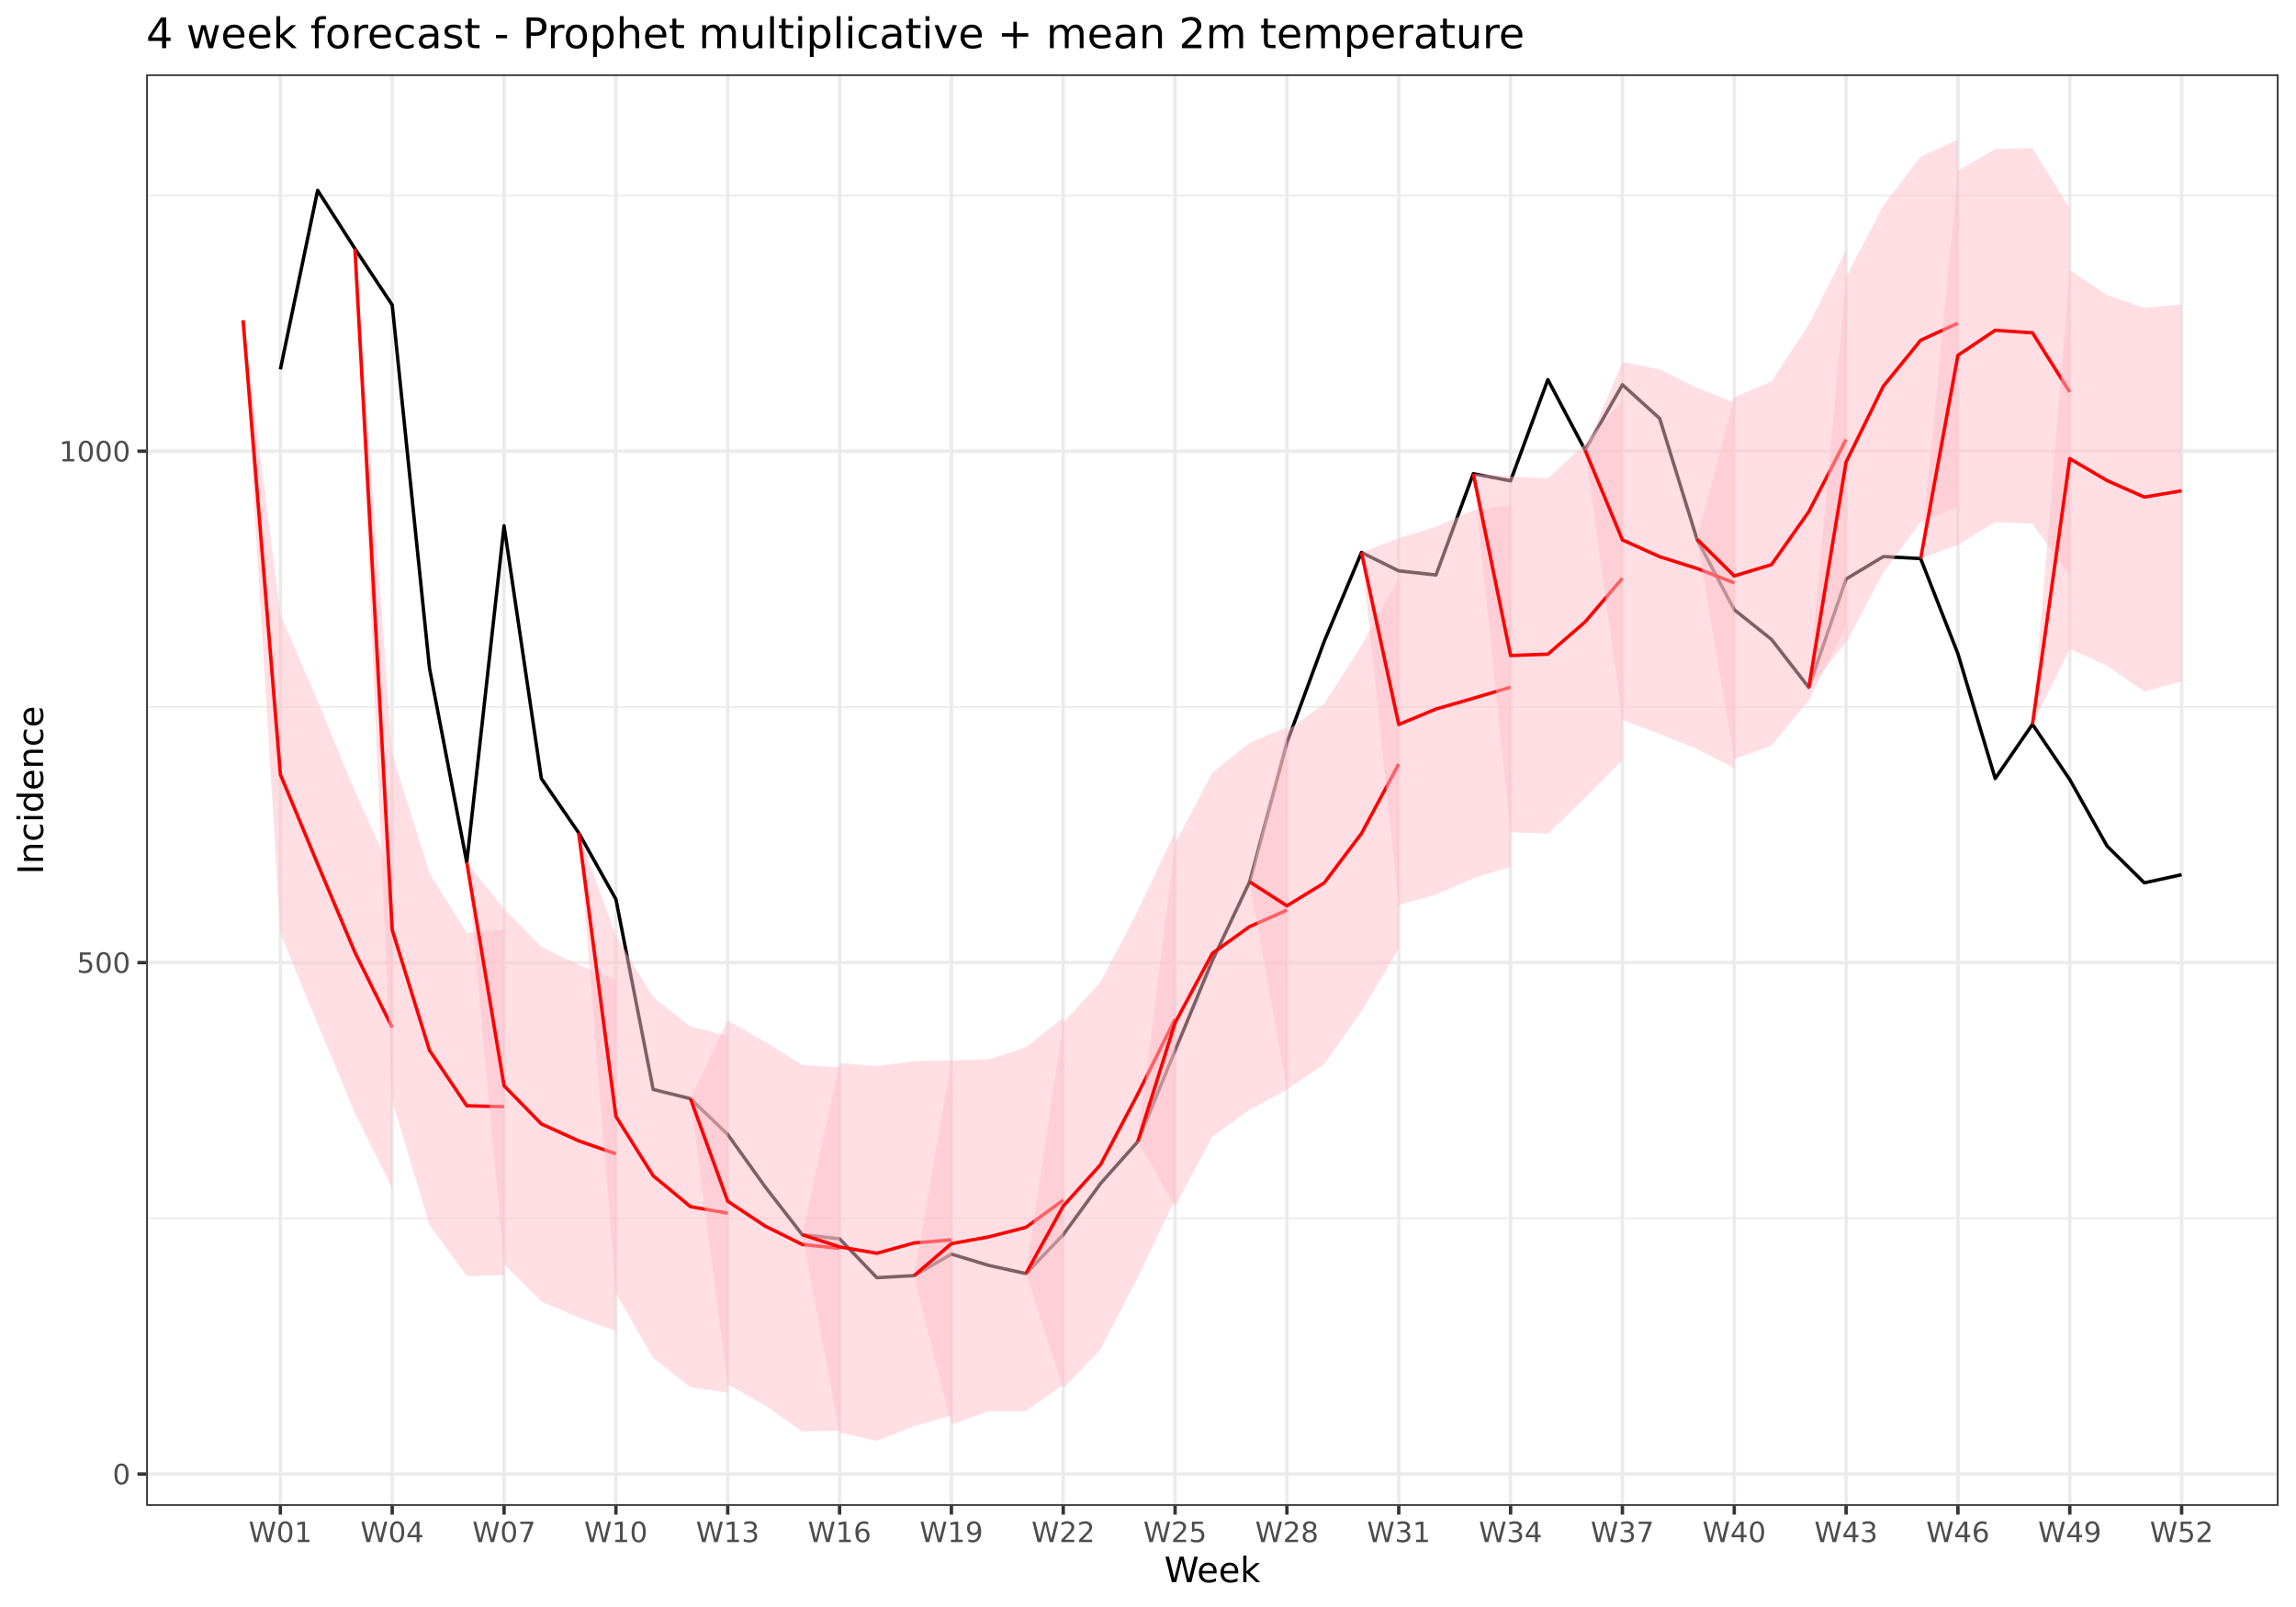
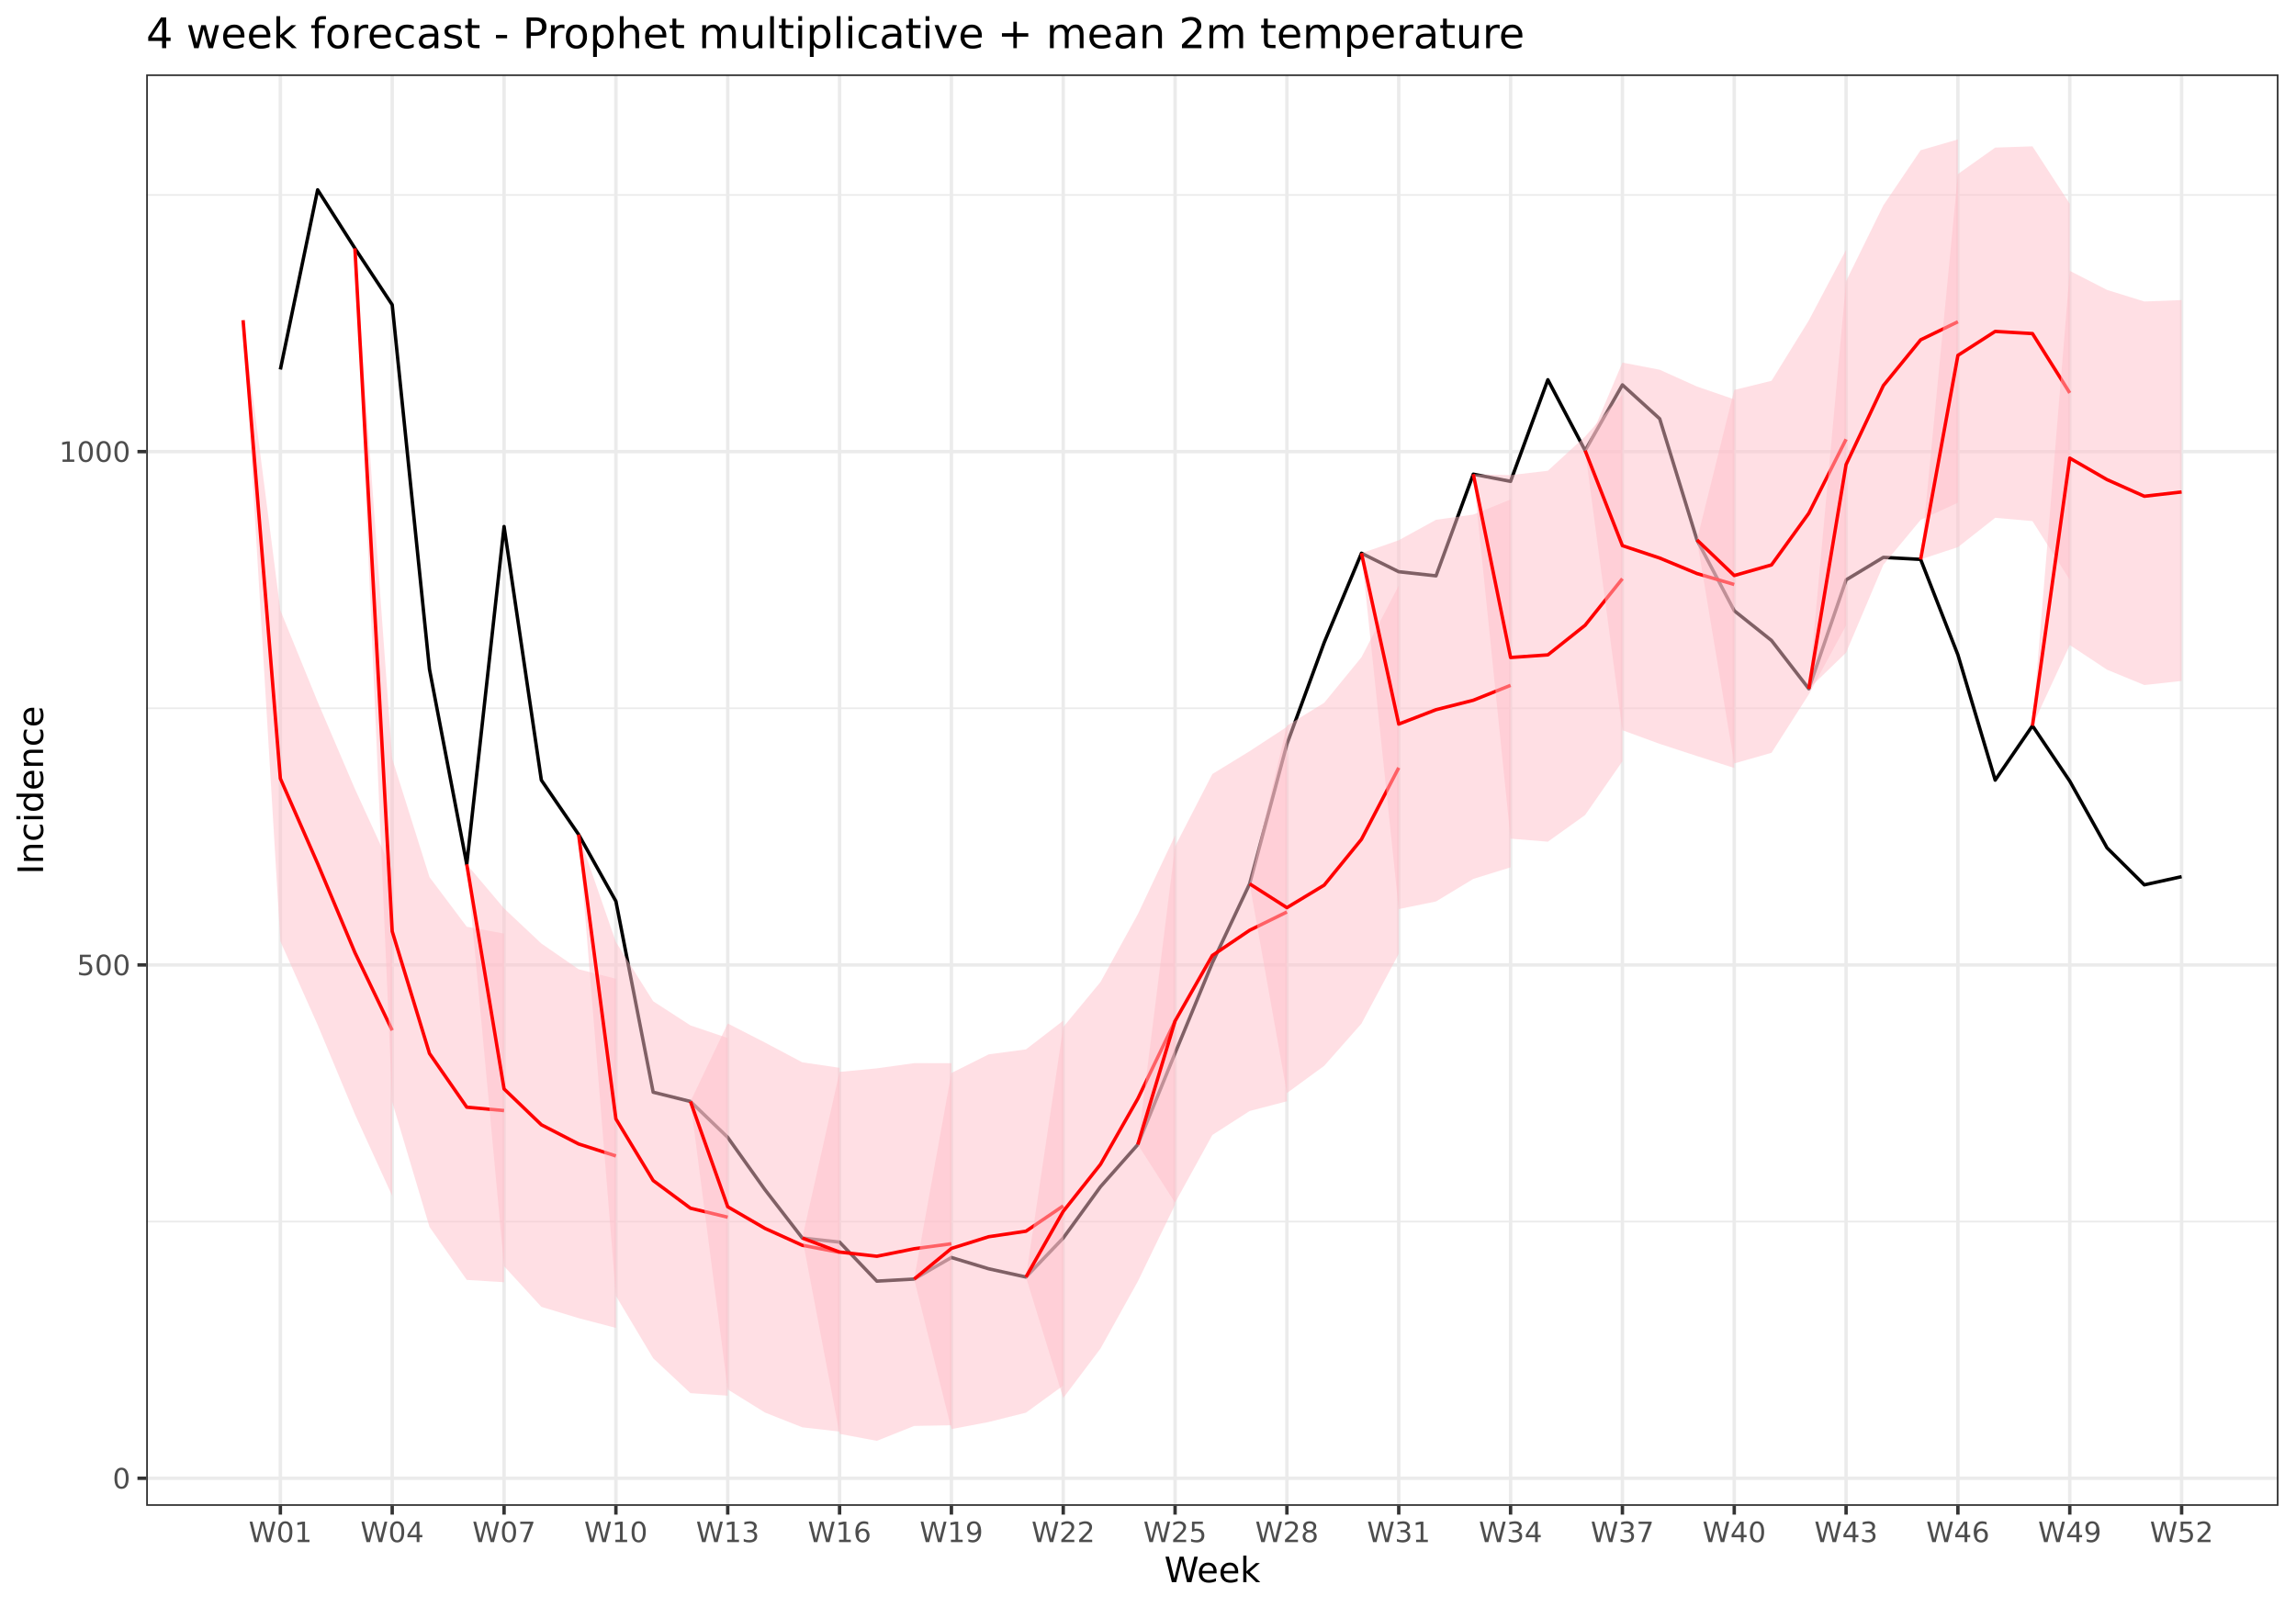
<svg xmlns="http://www.w3.org/2000/svg" class="svglite" width="720.00pt" height="504.00pt" viewBox="0 0 720.00 504.00">
  <defs>
    <style type="text/css">
    .svglite line, .svglite polyline, .svglite polygon, .svglite path, .svglite rect, .svglite circle {
      fill: none;
      stroke: #000000;
      stroke-linecap: round;
      stroke-linejoin: round;
      stroke-miterlimit: 10.00;
    }
    .svglite text {
      white-space: pre;
    }
  </style>
  </defs>
  <rect width="100%" height="100%" style="stroke: none; fill: #FFFFFF;" />
  <defs>
    <clipPath id="cpMC4wMHw3MjAuMDB8MC4wMHw1MDQuMDA=">
      <rect x="0.00" y="0.00" width="720.00" height="504.00" />
    </clipPath>
  </defs>
  <g clip-path="url(#cpMC4wMHw3MjAuMDB8MC4wMHw1MDQuMDA=)">
    <rect x="0.00" y="-0" width="720.00" height="504.00" style="stroke-width: 1.07; stroke: #FFFFFF; fill: #FFFFFF;" />
  </g>
  <defs>
    <clipPath id="cpNDUuODR8NzE0LjUyfDIzLjMyfDQ3Mi4yOQ==">
      <rect x="45.84" y="23.32" width="668.68" height="448.97" />
    </clipPath>
  </defs>
  <g clip-path="url(#cpNDUuODR8NzE0LjUyfDIzLjMyfDQ3Mi4yOQ==)">
    <rect x="45.84" y="23.32" width="668.68" height="448.97" style="stroke-width: 1.07; stroke: none; fill: #FFFFFF;" />
-     <polyline points="45.84,382.11 714.52,382.11 " style="stroke-width: 0.53; stroke: #EBEBEB; stroke-linecap: butt;" />
-     <polyline points="45.84,221.71 714.52,221.71 " style="stroke-width: 0.53; stroke: #EBEBEB; stroke-linecap: butt;" />
-     <polyline points="45.84,61.31 714.52,61.31 " style="stroke-width: 0.53; stroke: #EBEBEB; stroke-linecap: butt;" />
-     <polyline points="45.84,462.30 714.52,462.30 " style="stroke-width: 1.07; stroke: #EBEBEB; stroke-linecap: butt;" />
-     <polyline points="45.84,301.91 714.52,301.91 " style="stroke-width: 1.07; stroke: #EBEBEB; stroke-linecap: butt;" />
-     <polyline points="45.84,141.51 714.52,141.51 " style="stroke-width: 1.07; stroke: #EBEBEB; stroke-linecap: butt;" />
+     <polyline points="45.84,383.12 714.52,383.12 " style="stroke-width: 0.53; stroke: #EBEBEB; stroke-linecap: butt;" />
+     <polyline points="45.84,222.13 714.52,222.13 " style="stroke-width: 0.53; stroke: #EBEBEB; stroke-linecap: butt;" />
+     <polyline points="45.84,61.14 714.52,61.14 " style="stroke-width: 0.53; stroke: #EBEBEB; stroke-linecap: butt;" />
+     <polyline points="45.84,463.62 714.52,463.62 " style="stroke-width: 1.07; stroke: #EBEBEB; stroke-linecap: butt;" />
+     <polyline points="45.84,302.63 714.52,302.63 " style="stroke-width: 1.07; stroke: #EBEBEB; stroke-linecap: butt;" />
+     <polyline points="45.84,141.64 714.52,141.64 " style="stroke-width: 1.07; stroke: #EBEBEB; stroke-linecap: butt;" />
    <polyline points="87.92,472.29 87.92,23.32 " style="stroke-width: 1.07; stroke: #EBEBEB; stroke-linecap: butt;" />
    <polyline points="122.99,472.29 122.99,23.32 " style="stroke-width: 1.07; stroke: #EBEBEB; stroke-linecap: butt;" />
    <polyline points="158.07,472.29 158.07,23.32 " style="stroke-width: 1.07; stroke: #EBEBEB; stroke-linecap: butt;" />
    <polyline points="193.14,472.29 193.14,23.32 " style="stroke-width: 1.07; stroke: #EBEBEB; stroke-linecap: butt;" />
    <polyline points="228.21,472.29 228.21,23.32 " style="stroke-width: 1.07; stroke: #EBEBEB; stroke-linecap: butt;" />
    <polyline points="263.28,472.29 263.28,23.32 " style="stroke-width: 1.07; stroke: #EBEBEB; stroke-linecap: butt;" />
    <polyline points="298.35,472.29 298.35,23.32 " style="stroke-width: 1.07; stroke: #EBEBEB; stroke-linecap: butt;" />
    <polyline points="333.42,472.29 333.42,23.32 " style="stroke-width: 1.07; stroke: #EBEBEB; stroke-linecap: butt;" />
    <polyline points="368.49,472.29 368.49,23.32 " style="stroke-width: 1.07; stroke: #EBEBEB; stroke-linecap: butt;" />
    <polyline points="403.56,472.29 403.56,23.32 " style="stroke-width: 1.07; stroke: #EBEBEB; stroke-linecap: butt;" />
    <polyline points="438.63,472.29 438.63,23.32 " style="stroke-width: 1.07; stroke: #EBEBEB; stroke-linecap: butt;" />
    <polyline points="473.70,472.29 473.70,23.32 " style="stroke-width: 1.07; stroke: #EBEBEB; stroke-linecap: butt;" />
    <polyline points="508.77,472.29 508.77,23.32 " style="stroke-width: 1.07; stroke: #EBEBEB; stroke-linecap: butt;" />
    <polyline points="543.84,472.29 543.84,23.32 " style="stroke-width: 1.07; stroke: #EBEBEB; stroke-linecap: butt;" />
    <polyline points="578.91,472.29 578.91,23.32 " style="stroke-width: 1.07; stroke: #EBEBEB; stroke-linecap: butt;" />
    <polyline points="613.98,472.29 613.98,23.32 " style="stroke-width: 1.07; stroke: #EBEBEB; stroke-linecap: butt;" />
    <polyline points="649.06,472.29 649.06,23.32 " style="stroke-width: 1.07; stroke: #EBEBEB; stroke-linecap: butt;" />
    <polyline points="684.13,472.29 684.13,23.32 " style="stroke-width: 1.07; stroke: #EBEBEB; stroke-linecap: butt;" />
-     <polyline points="87.92,115.85 99.61,59.71 111.30,77.99 122.99,95.64 134.68,209.52 146.37,270.47 158.07,164.93 169.76,244.16 181.45,261.17 193.14,282.02 204.83,341.69 216.52,344.57 228.21,355.80 239.90,372.16 251.59,387.24 263.28,388.52 274.97,400.71 286.66,400.07 298.35,393.33 310.04,396.86 321.73,399.43 333.42,387.24 345.11,371.20 356.80,358.05 368.49,329.50 380.18,301.27 391.87,276.56 403.56,232.94 415.25,201.18 426.94,173.27 438.63,179.04 450.32,180.33 462.01,148.57 473.70,150.81 485.39,119.06 497.08,141.19 508.77,120.66 520.46,131.25 532.15,169.10 543.84,191.23 555.53,200.54 567.22,215.61 578.91,181.61 590.60,174.55 602.29,175.19 613.98,205.03 625.67,244.16 637.36,227.16 649.06,244.49 660.75,265.34 672.44,276.89 684.13,274.32 " style="stroke-width: 1.07; stroke-linecap: butt;" />
-     <polygon points="76.23,100.45 87.92,192.67 99.61,219.97 111.30,248.23 122.99,274.04 122.99,372.69 111.30,349.18 99.61,321.08 87.92,292.84 76.23,100.45 " style="stroke-width: 0.00; stroke: none; stroke-linecap: butt; fill: #FFC0CB; fill-opacity: 0.50;" />
-     <polyline points="76.23,100.45 87.92,192.67 99.61,219.97 111.30,248.23 122.99,274.04 " style="stroke-width: 1.07; stroke: none; stroke-linecap: butt;" />
-     <polyline points="122.99,372.69 111.30,349.18 99.61,321.08 87.92,292.84 76.23,100.45 " style="stroke-width: 1.07; stroke: none; stroke-linecap: butt;" />
-     <polyline points="76.23,100.45 87.92,242.88 99.61,270.98 111.30,298.69 122.99,322.27 " style="stroke-width: 1.07; stroke: #FF0000; stroke-linecap: butt;" />
-     <polygon points="111.30,77.99 122.99,236.47 134.68,273.80 146.37,292.62 158.07,291.43 158.07,399.86 146.37,400.26 134.68,384.16 122.99,345.28 111.30,77.99 " style="stroke-width: 0.00; stroke: none; stroke-linecap: butt; fill: #FFC0CB; fill-opacity: 0.50;" />
-     <polyline points="111.30,77.99 122.99,236.47 134.68,273.80 146.37,292.62 158.07,291.43 " style="stroke-width: 1.07; stroke: none; stroke-linecap: butt;" />
-     <polyline points="158.07,399.86 146.37,400.26 134.68,384.16 122.99,345.28 111.30,77.99 " style="stroke-width: 1.07; stroke: none; stroke-linecap: butt;" />
-     <polyline points="111.30,77.99 122.99,291.64 134.68,329.41 146.37,346.81 158.07,347.09 " style="stroke-width: 1.07; stroke: #FF0000; stroke-linecap: butt;" />
-     <polygon points="146.37,270.47 158.07,285.04 169.76,296.99 181.45,302.65 193.14,307.36 193.14,417.48 181.45,413.21 169.76,408.19 158.07,396.49 146.37,270.47 " style="stroke-width: 0.00; stroke: none; stroke-linecap: butt; fill: #FFC0CB; fill-opacity: 0.50;" />
-     <polyline points="146.37,270.47 158.07,285.04 169.76,296.99 181.45,302.65 193.14,307.36 " style="stroke-width: 1.07; stroke: none; stroke-linecap: butt;" />
-     <polyline points="193.14,417.48 181.45,413.21 169.76,408.19 158.07,396.49 146.37,270.47 " style="stroke-width: 1.07; stroke: none; stroke-linecap: butt;" />
-     <polyline points="146.37,270.47 158.07,340.53 169.76,352.50 181.45,357.80 193.14,361.89 " style="stroke-width: 1.07; stroke: #FF0000; stroke-linecap: butt;" />
-     <polygon points="181.45,261.17 193.14,293.44 204.83,312.75 216.52,321.94 228.21,324.84 228.21,436.77 216.52,435.06 204.83,425.88 193.14,405.65 181.45,261.17 " style="stroke-width: 0.00; stroke: none; stroke-linecap: butt; fill: #FFC0CB; fill-opacity: 0.50;" />
-     <polyline points="181.45,261.17 193.14,293.44 204.83,312.75 216.52,321.94 228.21,324.84 " style="stroke-width: 1.07; stroke: none; stroke-linecap: butt;" />
-     <polyline points="228.21,436.77 216.52,435.06 204.83,425.88 193.14,405.65 181.45,261.17 " style="stroke-width: 1.07; stroke: none; stroke-linecap: butt;" />
-     <polyline points="181.45,261.17 193.14,350.13 204.83,368.76 216.52,378.44 228.21,380.50 " style="stroke-width: 1.07; stroke: #FF0000; stroke-linecap: butt;" />
-     <polygon points="216.52,344.57 228.21,320.09 239.90,326.70 251.59,334.02 263.28,334.74 263.28,448.70 251.59,448.94 239.90,440.80 228.21,434.16 216.52,344.57 " style="stroke-width: 0.00; stroke: none; stroke-linecap: butt; fill: #FFC0CB; fill-opacity: 0.50;" />
-     <polyline points="216.52,344.57 228.21,320.09 239.90,326.70 251.59,334.02 263.28,334.74 " style="stroke-width: 1.07; stroke: none; stroke-linecap: butt;" />
-     <polyline points="263.28,448.70 251.59,448.94 239.90,440.80 228.21,434.16 216.52,344.57 " style="stroke-width: 1.07; stroke: none; stroke-linecap: butt;" />
-     <polyline points="216.52,344.57 228.21,376.74 239.90,384.52 251.59,390.31 263.28,391.53 " style="stroke-width: 1.07; stroke: #FF0000; stroke-linecap: butt;" />
-     <polygon points="251.59,387.24 263.28,333.38 274.97,334.35 286.66,332.78 298.35,332.50 298.35,443.91 286.66,447.30 274.97,451.89 263.28,449.30 251.59,387.24 " style="stroke-width: 0.00; stroke: none; stroke-linecap: butt; fill: #FFC0CB; fill-opacity: 0.50;" />
-     <polyline points="251.59,387.24 263.28,333.38 274.97,334.35 286.66,332.78 298.35,332.50 " style="stroke-width: 1.07; stroke: none; stroke-linecap: butt;" />
-     <polyline points="298.35,443.91 286.66,447.30 274.97,451.89 263.28,449.30 251.59,387.24 " style="stroke-width: 1.07; stroke: none; stroke-linecap: butt;" />
-     <polyline points="251.59,387.24 263.28,391.06 274.97,393.06 286.66,389.82 298.35,388.85 " style="stroke-width: 1.07; stroke: #FF0000; stroke-linecap: butt;" />
-     <polygon points="286.66,400.07 298.35,332.62 310.04,332.21 321.73,328.46 333.42,319.11 333.42,434.26 321.73,442.64 310.04,442.62 298.35,446.80 286.66,400.07 " style="stroke-width: 0.00; stroke: none; stroke-linecap: butt; fill: #FFC0CB; fill-opacity: 0.50;" />
-     <polyline points="286.66,400.07 298.35,332.62 310.04,332.21 321.73,328.46 333.42,319.11 " style="stroke-width: 1.07; stroke: none; stroke-linecap: butt;" />
-     <polyline points="333.42,434.26 321.73,442.64 310.04,442.62 298.35,446.80 286.66,400.07 " style="stroke-width: 1.07; stroke: none; stroke-linecap: butt;" />
-     <polyline points="286.66,400.07 298.35,390.04 310.04,387.92 321.73,384.93 333.42,376.38 " style="stroke-width: 1.07; stroke: #FF0000; stroke-linecap: butt;" />
-     <polygon points="321.73,399.43 333.42,320.78 345.11,307.97 356.80,285.64 368.49,260.85 368.49,376.17 356.80,400.59 345.11,423.20 333.42,435.47 321.73,399.43 " style="stroke-width: 0.00; stroke: none; stroke-linecap: butt; fill: #FFC0CB; fill-opacity: 0.50;" />
-     <polyline points="321.73,399.43 333.42,320.78 345.11,307.97 356.80,285.64 368.49,260.85 " style="stroke-width: 1.07; stroke: none; stroke-linecap: butt;" />
-     <polyline points="368.49,376.17 356.80,400.59 345.11,423.20 333.42,435.47 321.73,399.43 " style="stroke-width: 1.07; stroke: none; stroke-linecap: butt;" />
-     <polyline points="321.73,399.43 333.42,378.25 345.11,365.28 356.80,343.11 368.49,319.60 " style="stroke-width: 1.07; stroke: #FF0000; stroke-linecap: butt;" />
-     <polygon points="356.80,358.05 368.49,264.46 380.18,242.34 391.87,232.92 403.56,228.08 403.56,341.77 391.87,348.00 380.18,356.44 368.49,378.34 356.80,358.05 " style="stroke-width: 0.00; stroke: none; stroke-linecap: butt; fill: #FFC0CB; fill-opacity: 0.50;" />
-     <polyline points="356.80,358.05 368.49,264.46 380.18,242.34 391.87,232.92 403.56,228.08 " style="stroke-width: 1.07; stroke: none; stroke-linecap: butt;" />
-     <polyline points="403.56,341.77 391.87,348.00 380.18,356.44 368.49,378.34 356.80,358.05 " style="stroke-width: 1.07; stroke: none; stroke-linecap: butt;" />
-     <polyline points="356.80,358.05 368.49,320.78 380.18,299.00 391.87,290.60 403.56,285.43 " style="stroke-width: 1.07; stroke: #FF0000; stroke-linecap: butt;" />
-     <polygon points="391.87,276.56 403.56,229.15 415.25,220.72 426.94,202.51 438.63,181.26 438.63,297.57 426.94,317.15 415.25,333.76 403.56,341.67 391.87,276.56 " style="stroke-width: 0.00; stroke: none; stroke-linecap: butt; fill: #FFC0CB; fill-opacity: 0.50;" />
-     <polyline points="391.87,276.56 403.56,229.15 415.25,220.72 426.94,202.51 438.63,181.26 " style="stroke-width: 1.07; stroke: none; stroke-linecap: butt;" />
-     <polyline points="438.63,297.57 426.94,317.15 415.25,333.76 403.56,341.67 391.87,276.56 " style="stroke-width: 1.07; stroke: none; stroke-linecap: butt;" />
-     <polyline points="391.87,276.56 403.56,284.09 415.25,276.91 426.94,261.41 438.63,239.61 " style="stroke-width: 1.07; stroke: #FF0000; stroke-linecap: butt;" />
-     <polygon points="426.94,173.27 438.63,168.76 450.32,165.20 462.01,160.04 473.70,158.29 473.70,271.89 462.01,275.43 450.32,280.60 438.63,283.90 426.94,173.27 " style="stroke-width: 0.00; stroke: none; stroke-linecap: butt; fill: #FFC0CB; fill-opacity: 0.50;" />
-     <polyline points="426.94,173.27 438.63,168.76 450.32,165.20 462.01,160.04 473.70,158.29 " style="stroke-width: 1.07; stroke: none; stroke-linecap: butt;" />
-     <polyline points="473.70,271.89 462.01,275.43 450.32,280.60 438.63,283.90 426.94,173.27 " style="stroke-width: 1.07; stroke: none; stroke-linecap: butt;" />
-     <polyline points="426.94,173.27 438.63,227.22 450.32,222.37 462.01,219.00 473.70,215.52 " style="stroke-width: 1.07; stroke: #FF0000; stroke-linecap: butt;" />
-     <polygon points="462.01,148.57 473.70,149.38 485.39,150.07 497.08,139.15 508.77,125.51 508.77,238.34 497.08,250.26 485.39,261.41 473.70,261.04 462.01,148.57 " style="stroke-width: 0.00; stroke: none; stroke-linecap: butt; fill: #FFC0CB; fill-opacity: 0.50;" />
-     <polyline points="462.01,148.57 473.70,149.38 485.39,150.07 497.08,139.15 508.77,125.51 " style="stroke-width: 1.07; stroke: none; stroke-linecap: butt;" />
-     <polyline points="508.77,238.34 497.08,250.26 485.39,261.41 473.70,261.04 462.01,148.57 " style="stroke-width: 1.07; stroke: none; stroke-linecap: butt;" />
-     <polyline points="462.01,148.57 473.70,205.59 485.39,205.17 497.08,195.04 508.77,181.34 " style="stroke-width: 1.07; stroke: #FF0000; stroke-linecap: butt;" />
-     <polygon points="497.08,141.19 508.77,113.56 520.46,115.83 532.15,121.61 543.84,126.27 543.84,240.90 532.15,234.91 520.46,230.21 508.77,225.78 497.08,141.19 " style="stroke-width: 0.00; stroke: none; stroke-linecap: butt; fill: #FFC0CB; fill-opacity: 0.50;" />
-     <polyline points="497.08,141.19 508.77,113.56 520.46,115.83 532.15,121.61 543.84,126.27 " style="stroke-width: 1.07; stroke: none; stroke-linecap: butt;" />
-     <polyline points="543.84,240.90 532.15,234.91 520.46,230.21 508.77,225.78 497.08,141.19 " style="stroke-width: 1.07; stroke: none; stroke-linecap: butt;" />
-     <polyline points="497.08,141.19 508.77,169.34 520.46,174.60 532.15,178.29 543.84,182.82 " style="stroke-width: 1.07; stroke: #FF0000; stroke-linecap: butt;" />
-     <polygon points="532.15,169.10 543.84,124.68 555.53,119.58 567.22,101.69 578.91,78.50 578.91,196.58 567.22,219.62 555.53,233.82 543.84,238.11 532.15,169.10 " style="stroke-width: 0.00; stroke: none; stroke-linecap: butt; fill: #FFC0CB; fill-opacity: 0.50;" />
-     <polyline points="532.15,169.10 543.84,124.68 555.53,119.58 567.22,101.69 578.91,78.50 " style="stroke-width: 1.07; stroke: none; stroke-linecap: butt;" />
-     <polyline points="578.91,196.58 567.22,219.62 555.53,233.82 543.84,238.11 532.15,169.10 " style="stroke-width: 1.07; stroke: none; stroke-linecap: butt;" />
-     <polyline points="532.15,169.10 543.84,180.63 555.53,177.08 567.22,160.48 578.91,137.82 " style="stroke-width: 1.07; stroke: #FF0000; stroke-linecap: butt;" />
-     <polygon points="567.22,215.61 578.91,86.92 590.60,64.41 602.29,49.13 613.98,43.73 613.98,158.95 602.29,163.76 590.60,179.55 578.91,201.50 567.22,215.61 " style="stroke-width: 0.00; stroke: none; stroke-linecap: butt; fill: #FFC0CB; fill-opacity: 0.50;" />
-     <polyline points="567.22,215.61 578.91,86.92 590.60,64.41 602.29,49.13 613.98,43.73 " style="stroke-width: 1.07; stroke: none; stroke-linecap: butt;" />
-     <polyline points="613.98,158.95 602.29,163.76 590.60,179.55 578.91,201.50 567.22,215.61 " style="stroke-width: 1.07; stroke: none; stroke-linecap: butt;" />
-     <polyline points="567.22,215.61 578.91,144.91 590.60,121.11 602.29,106.72 613.98,101.35 " style="stroke-width: 1.07; stroke: #FF0000; stroke-linecap: butt;" />
-     <polygon points="602.29,175.19 613.98,53.55 625.67,46.71 637.36,46.45 649.06,65.29 649.06,180.63 637.36,164.30 625.67,163.74 613.98,170.88 602.29,175.19 " style="stroke-width: 0.00; stroke: none; stroke-linecap: butt; fill: #FFC0CB; fill-opacity: 0.50;" />
-     <polyline points="602.29,175.19 613.98,53.55 625.67,46.71 637.36,46.45 649.06,65.29 " style="stroke-width: 1.07; stroke: none; stroke-linecap: butt;" />
-     <polyline points="649.06,180.63 637.36,164.30 625.67,163.74 613.98,170.88 602.29,175.19 " style="stroke-width: 1.07; stroke: none; stroke-linecap: butt;" />
-     <polyline points="602.29,175.19 613.98,111.43 625.67,103.59 637.36,104.38 649.06,122.97 " style="stroke-width: 1.07; stroke: #FF0000; stroke-linecap: butt;" />
-     <polygon points="637.36,227.16 649.06,84.66 660.75,92.52 672.44,96.53 684.13,95.46 684.13,213.69 672.44,216.91 660.75,208.81 649.06,203.53 637.36,227.16 " style="stroke-width: 0.00; stroke: none; stroke-linecap: butt; fill: #FFC0CB; fill-opacity: 0.50;" />
-     <polyline points="637.36,227.16 649.06,84.66 660.75,92.52 672.44,96.53 684.13,95.46 " style="stroke-width: 1.07; stroke: none; stroke-linecap: butt;" />
-     <polyline points="684.13,213.69 672.44,216.91 660.75,208.81 649.06,203.53 637.36,227.16 " style="stroke-width: 1.07; stroke: none; stroke-linecap: butt;" />
-     <polyline points="637.36,227.16 649.06,143.84 660.75,150.72 672.44,155.90 684.13,153.92 " style="stroke-width: 1.07; stroke: #FF0000; stroke-linecap: butt;" />
+     <polyline points="87.92,115.88 99.61,59.53 111.30,77.88 122.99,95.59 134.68,209.90 146.37,271.07 158.07,165.14 169.76,244.67 181.45,261.74 193.14,282.66 204.83,342.55 216.52,345.45 228.21,356.72 239.90,373.14 251.59,388.28 263.28,389.56 274.97,401.80 286.66,401.15 298.35,394.39 310.04,397.93 321.73,400.51 333.42,388.28 345.11,372.18 356.80,358.97 368.49,330.32 380.18,301.98 391.87,277.19 403.56,233.40 415.25,201.52 426.94,173.51 438.63,179.31 450.32,180.60 462.01,148.72 473.70,150.97 485.39,119.10 497.08,141.31 508.77,120.71 520.46,131.33 532.15,169.33 543.84,191.54 555.53,200.88 567.22,216.01 578.91,181.88 590.60,174.80 602.29,175.44 613.98,205.39 625.67,244.67 637.36,227.61 649.06,244.99 660.75,265.92 672.44,277.51 684.13,274.94 " style="stroke-width: 1.07; stroke-linecap: butt;" />
+     <polygon points="76.23,100.42 87.92,191.42 99.61,220.11 111.30,247.44 122.99,272.94 122.99,375.07 111.30,349.46 99.61,321.44 87.92,295.21 76.23,100.42 " style="stroke-width: 0.00; stroke: none; stroke-linecap: butt; fill: #FFC0CB; fill-opacity: 0.50;" />
+     <polyline points="76.23,100.42 87.92,191.42 99.61,220.11 111.30,247.44 122.99,272.94 " style="stroke-width: 1.07; stroke: none; stroke-linecap: butt;" />
+     <polyline points="122.99,375.07 111.30,349.46 99.61,321.44 87.92,295.21 76.23,100.42 " style="stroke-width: 1.07; stroke: none; stroke-linecap: butt;" />
+     <polyline points="76.23,100.42 87.92,244.18 99.61,270.85 111.30,298.76 122.99,323.15 " style="stroke-width: 1.07; stroke: #FF0000; stroke-linecap: butt;" />
+     <polygon points="111.30,77.88 122.99,237.91 134.68,275.08 146.37,290.65 158.07,292.79 158.07,402.15 146.37,401.41 134.68,384.80 122.99,345.61 111.30,77.88 " style="stroke-width: 0.00; stroke: none; stroke-linecap: butt; fill: #FFC0CB; fill-opacity: 0.50;" />
+     <polyline points="111.30,77.88 122.99,237.91 134.68,275.08 146.37,290.65 158.07,292.79 " style="stroke-width: 1.07; stroke: none; stroke-linecap: butt;" />
+     <polyline points="158.07,402.15 146.37,401.41 134.68,384.80 122.99,345.61 111.30,77.88 " style="stroke-width: 1.07; stroke: none; stroke-linecap: butt;" />
+     <polyline points="111.30,77.88 122.99,292.08 134.68,330.39 146.37,347.24 158.07,348.31 " style="stroke-width: 1.07; stroke: #FF0000; stroke-linecap: butt;" />
+     <polygon points="146.37,271.07 158.07,284.91 169.76,295.91 181.45,303.99 193.14,306.96 193.14,416.47 181.45,413.41 169.76,409.86 158.07,397.11 146.37,271.07 " style="stroke-width: 0.00; stroke: none; stroke-linecap: butt; fill: #FFC0CB; fill-opacity: 0.50;" />
+     <polyline points="146.37,271.07 158.07,284.91 169.76,295.91 181.45,303.99 193.14,306.96 " style="stroke-width: 1.07; stroke: none; stroke-linecap: butt;" />
+     <polyline points="193.14,416.47 181.45,413.41 169.76,409.86 158.07,397.11 146.37,271.07 " style="stroke-width: 1.07; stroke: none; stroke-linecap: butt;" />
+     <polyline points="146.37,271.07 158.07,341.52 169.76,352.76 181.45,358.78 193.14,362.54 " style="stroke-width: 1.07; stroke: #FF0000; stroke-linecap: butt;" />
+     <polygon points="181.45,261.74 193.14,295.45 204.83,314.02 216.52,321.60 228.21,325.56 228.21,437.72 216.52,436.93 204.83,425.99 193.14,406.43 181.45,261.74 " style="stroke-width: 0.00; stroke: none; stroke-linecap: butt; fill: #FFC0CB; fill-opacity: 0.50;" />
+     <polyline points="181.45,261.74 193.14,295.45 204.83,314.02 216.52,321.60 228.21,325.56 " style="stroke-width: 1.07; stroke: none; stroke-linecap: butt;" />
+     <polyline points="228.21,437.72 216.52,436.93 204.83,425.99 193.14,406.43 181.45,261.74 " style="stroke-width: 1.07; stroke: none; stroke-linecap: butt;" />
+     <polyline points="181.45,261.74 193.14,350.92 204.83,370.25 216.52,378.93 228.21,381.75 " style="stroke-width: 1.07; stroke: #FF0000; stroke-linecap: butt;" />
+     <polygon points="216.52,345.45 228.21,321.00 239.90,326.98 251.59,333.18 263.28,334.89 263.28,448.98 251.59,447.65 239.90,443.02 228.21,435.77 216.52,345.45 " style="stroke-width: 0.00; stroke: none; stroke-linecap: butt; fill: #FFC0CB; fill-opacity: 0.50;" />
+     <polyline points="216.52,345.45 228.21,321.00 239.90,326.98 251.59,333.18 263.28,334.89 " style="stroke-width: 1.07; stroke: none; stroke-linecap: butt;" />
+     <polyline points="263.28,448.98 251.59,447.65 239.90,443.02 228.21,435.77 216.52,345.45 " style="stroke-width: 1.07; stroke: none; stroke-linecap: butt;" />
+     <polyline points="216.52,345.45 228.21,378.48 239.90,385.27 251.59,390.56 263.28,392.77 " style="stroke-width: 1.07; stroke: #FF0000; stroke-linecap: butt;" />
+     <polygon points="251.59,388.28 263.28,336.18 274.97,335.06 286.66,333.43 298.35,333.45 298.35,447.00 286.66,447.21 274.97,451.89 263.28,449.70 251.59,388.28 " style="stroke-width: 0.00; stroke: none; stroke-linecap: butt; fill: #FFC0CB; fill-opacity: 0.50;" />
+     <polyline points="251.59,388.28 263.28,336.18 274.97,335.06 286.66,333.43 298.35,333.45 " style="stroke-width: 1.07; stroke: none; stroke-linecap: butt;" />
+     <polyline points="298.35,447.00 286.66,447.21 274.97,451.89 263.28,449.70 251.59,388.28 " style="stroke-width: 1.07; stroke: none; stroke-linecap: butt;" />
+     <polyline points="251.59,388.28 263.28,392.68 274.97,394.00 286.66,391.65 298.35,390.07 " style="stroke-width: 1.07; stroke: #FF0000; stroke-linecap: butt;" />
+     <polygon points="286.66,401.15 298.35,336.52 310.04,330.68 321.73,329.12 333.42,320.10 333.42,434.55 321.73,443.05 310.04,445.98 298.35,448.20 286.66,401.15 " style="stroke-width: 0.00; stroke: none; stroke-linecap: butt; fill: #FFC0CB; fill-opacity: 0.50;" />
+     <polyline points="286.66,401.15 298.35,336.52 310.04,330.68 321.73,329.12 333.42,320.10 " style="stroke-width: 1.07; stroke: none; stroke-linecap: butt;" />
+     <polyline points="333.42,434.55 321.73,443.05 310.04,445.98 298.35,448.20 286.66,401.15 " style="stroke-width: 1.07; stroke: none; stroke-linecap: butt;" />
+     <polyline points="286.66,401.15 298.35,391.54 310.04,387.87 321.73,386.14 333.42,378.20 " style="stroke-width: 1.07; stroke: #FF0000; stroke-linecap: butt;" />
+     <polygon points="321.73,400.51 333.42,322.10 345.11,307.98 356.80,286.73 368.49,262.00 368.49,377.81 356.80,401.91 345.11,422.94 333.42,438.46 321.73,400.51 " style="stroke-width: 0.00; stroke: none; stroke-linecap: butt; fill: #FFC0CB; fill-opacity: 0.50;" />
+     <polyline points="321.73,400.51 333.42,322.10 345.11,307.98 356.80,286.73 368.49,262.00 " style="stroke-width: 1.07; stroke: none; stroke-linecap: butt;" />
+     <polyline points="368.49,377.81 356.80,401.91 345.11,422.94 333.42,438.46 321.73,400.51 " style="stroke-width: 1.07; stroke: none; stroke-linecap: butt;" />
+     <polyline points="321.73,400.51 333.42,379.91 345.11,365.16 356.80,344.60 368.49,320.24 " style="stroke-width: 1.07; stroke: #FF0000; stroke-linecap: butt;" />
+     <polygon points="356.80,358.97 368.49,265.45 380.18,242.76 391.87,235.59 403.56,227.95 403.56,345.39 391.87,348.44 380.18,355.96 368.49,377.20 356.80,358.97 " style="stroke-width: 0.00; stroke: none; stroke-linecap: butt; fill: #FFC0CB; fill-opacity: 0.50;" />
+     <polyline points="356.80,358.97 368.49,265.45 380.18,242.76 391.87,235.59 403.56,227.95 " style="stroke-width: 1.07; stroke: none; stroke-linecap: butt;" />
+     <polyline points="403.56,345.39 391.87,348.44 380.18,355.96 368.49,377.20 356.80,358.97 " style="stroke-width: 1.07; stroke: none; stroke-linecap: butt;" />
+     <polyline points="356.80,358.97 368.49,320.22 380.18,299.66 391.87,291.76 403.56,286.02 " style="stroke-width: 1.07; stroke: #FF0000; stroke-linecap: butt;" />
+     <polygon points="391.87,277.19 403.56,227.61 415.25,220.42 426.94,206.13 438.63,183.64 438.63,299.16 426.94,321.03 415.25,334.27 403.56,342.83 391.87,277.19 " style="stroke-width: 0.00; stroke: none; stroke-linecap: butt; fill: #FFC0CB; fill-opacity: 0.50;" />
+     <polyline points="391.87,277.19 403.56,227.61 415.25,220.42 426.94,206.13 438.63,183.64 " style="stroke-width: 1.07; stroke: none; stroke-linecap: butt;" />
+     <polyline points="438.63,299.16 426.94,321.03 415.25,334.27 403.56,342.83 391.87,277.19 " style="stroke-width: 1.07; stroke: none; stroke-linecap: butt;" />
+     <polyline points="391.87,277.19 403.56,284.67 415.25,277.60 426.94,263.23 438.63,240.78 " style="stroke-width: 1.07; stroke: #FF0000; stroke-linecap: butt;" />
+     <polygon points="426.94,173.51 438.63,169.44 450.32,163.02 462.01,161.38 473.70,156.64 473.70,272.02 462.01,275.65 450.32,282.72 438.63,285.11 426.94,173.51 " style="stroke-width: 0.00; stroke: none; stroke-linecap: butt; fill: #FFC0CB; fill-opacity: 0.50;" />
+     <polyline points="426.94,173.51 438.63,169.44 450.32,163.02 462.01,161.38 473.70,156.64 " style="stroke-width: 1.07; stroke: none; stroke-linecap: butt;" />
+     <polyline points="473.70,272.02 462.01,275.65 450.32,282.72 438.63,285.11 426.94,173.51 " style="stroke-width: 1.07; stroke: none; stroke-linecap: butt;" />
+     <polyline points="426.94,173.51 438.63,227.09 450.32,222.58 462.01,219.62 473.70,214.94 " style="stroke-width: 1.07; stroke: #FF0000; stroke-linecap: butt;" />
+     <polygon points="462.01,148.72 473.70,149.02 485.39,147.64 497.08,136.90 508.77,123.69 508.77,238.77 497.08,255.61 485.39,263.98 473.70,263.02 462.01,148.72 " style="stroke-width: 0.00; stroke: none; stroke-linecap: butt; fill: #FFC0CB; fill-opacity: 0.50;" />
+     <polyline points="462.01,148.72 473.70,149.02 485.39,147.64 497.08,136.90 508.77,123.69 " style="stroke-width: 1.07; stroke: none; stroke-linecap: butt;" />
+     <polyline points="508.77,238.77 497.08,255.61 485.39,263.98 473.70,263.02 462.01,148.72 " style="stroke-width: 1.07; stroke: none; stroke-linecap: butt;" />
+     <polyline points="462.01,148.72 473.70,206.21 485.39,205.39 497.08,196.09 508.77,181.49 " style="stroke-width: 1.07; stroke: #FF0000; stroke-linecap: butt;" />
+     <polygon points="497.08,141.31 508.77,113.71 520.46,115.96 532.15,121.23 543.84,125.25 543.84,240.86 532.15,237.12 520.46,233.30 508.77,229.02 497.08,141.31 " style="stroke-width: 0.00; stroke: none; stroke-linecap: butt; fill: #FFC0CB; fill-opacity: 0.50;" />
+     <polyline points="497.08,141.31 508.77,113.71 520.46,115.96 532.15,121.23 543.84,125.25 " style="stroke-width: 1.07; stroke: none; stroke-linecap: butt;" />
+     <polyline points="543.84,240.86 532.15,237.12 520.46,233.30 508.77,229.02 497.08,141.31 " style="stroke-width: 1.07; stroke: none; stroke-linecap: butt;" />
+     <polyline points="497.08,141.31 508.77,171.13 520.46,175.02 532.15,179.88 543.84,183.32 " style="stroke-width: 1.07; stroke: #FF0000; stroke-linecap: butt;" />
+     <polygon points="532.15,169.33 543.84,122.30 555.53,119.43 567.22,100.50 578.91,78.37 578.91,196.18 567.22,217.77 555.53,236.10 543.84,239.43 532.15,169.33 " style="stroke-width: 0.00; stroke: none; stroke-linecap: butt; fill: #FFC0CB; fill-opacity: 0.50;" />
+     <polyline points="532.15,169.33 543.84,122.30 555.53,119.43 567.22,100.50 578.91,78.37 " style="stroke-width: 1.07; stroke: none; stroke-linecap: butt;" />
+     <polyline points="578.91,196.18 567.22,217.77 555.53,236.10 543.84,239.43 532.15,169.33 " style="stroke-width: 1.07; stroke: none; stroke-linecap: butt;" />
+     <polyline points="532.15,169.33 543.84,180.50 555.53,177.17 567.22,160.97 578.91,137.76 " style="stroke-width: 1.07; stroke: #FF0000; stroke-linecap: butt;" />
+     <polygon points="567.22,216.01 578.91,88.18 590.60,64.40 602.29,47.11 613.98,43.73 613.98,157.66 602.29,163.05 590.60,177.12 578.91,204.69 567.22,216.01 " style="stroke-width: 0.00; stroke: none; stroke-linecap: butt; fill: #FFC0CB; fill-opacity: 0.50;" />
+     <polyline points="567.22,216.01 578.91,88.18 590.60,64.40 602.29,47.11 613.98,43.73 " style="stroke-width: 1.07; stroke: none; stroke-linecap: butt;" />
+     <polyline points="613.98,157.66 602.29,163.05 590.60,177.12 578.91,204.69 567.22,216.01 " style="stroke-width: 1.07; stroke: none; stroke-linecap: butt;" />
+     <polyline points="567.22,216.01 578.91,145.70 590.60,120.93 602.29,106.58 613.98,100.91 " style="stroke-width: 1.07; stroke: #FF0000; stroke-linecap: butt;" />
+     <polygon points="602.29,175.44 613.98,54.58 625.67,46.29 637.36,45.90 649.06,63.91 649.06,181.88 637.36,163.43 625.67,162.40 613.98,171.60 602.29,175.44 " style="stroke-width: 0.00; stroke: none; stroke-linecap: butt; fill: #FFC0CB; fill-opacity: 0.50;" />
+     <polyline points="602.29,175.44 613.98,54.58 625.67,46.29 637.36,45.90 649.06,63.91 " style="stroke-width: 1.07; stroke: none; stroke-linecap: butt;" />
+     <polyline points="649.06,181.88 637.36,163.43 625.67,162.40 613.98,171.60 602.29,175.44 " style="stroke-width: 1.07; stroke: none; stroke-linecap: butt;" />
+     <polyline points="602.29,175.44 613.98,111.45 625.67,103.94 637.36,104.62 649.06,123.24 " style="stroke-width: 1.07; stroke: #FF0000; stroke-linecap: butt;" />
+     <polygon points="637.36,227.61 649.06,84.94 660.75,90.93 672.44,94.56 684.13,94.11 684.13,213.56 672.44,214.85 660.75,210.04 649.06,202.30 637.36,227.61 " style="stroke-width: 0.00; stroke: none; stroke-linecap: butt; fill: #FFC0CB; fill-opacity: 0.50;" />
+     <polyline points="637.36,227.61 649.06,84.94 660.75,90.93 672.44,94.56 684.13,94.11 " style="stroke-width: 1.07; stroke: none; stroke-linecap: butt;" />
+     <polyline points="684.13,213.56 672.44,214.85 660.75,210.04 649.06,202.30 637.36,227.61 " style="stroke-width: 1.07; stroke: none; stroke-linecap: butt;" />
+     <polyline points="637.36,227.61 649.06,143.68 660.75,150.43 672.44,155.64 684.13,154.29 " style="stroke-width: 1.07; stroke: #FF0000; stroke-linecap: butt;" />
    <rect x="45.84" y="23.32" width="668.68" height="448.97" style="stroke-width: 1.07; stroke: #333333;" />
  </g>
  <g clip-path="url(#cpMC4wMHw3MjAuMDB8MC4wMHw1MDQuMDA=)">
-     <text x="40.91" y="465.51" text-anchor="end" style="font-size: 8.80px;fill: #4D4D4D; font-family: &quot;DejaVu Sans&quot;;" textLength="5.59px" lengthAdjust="spacingAndGlyphs">0</text>
-     <text x="40.91" y="305.11" text-anchor="end" style="font-size: 8.80px;fill: #4D4D4D; font-family: &quot;DejaVu Sans&quot;;" textLength="16.78px" lengthAdjust="spacingAndGlyphs">500</text>
-     <text x="40.91" y="144.72" text-anchor="end" style="font-size: 8.80px;fill: #4D4D4D; font-family: &quot;DejaVu Sans&quot;;" textLength="22.38px" lengthAdjust="spacingAndGlyphs">1000</text>
-     <polyline points="43.10,462.30 45.84,462.30 " style="stroke-width: 1.07; stroke: #333333; stroke-linecap: butt;" />
-     <polyline points="43.10,301.91 45.84,301.91 " style="stroke-width: 1.07; stroke: #333333; stroke-linecap: butt;" />
-     <polyline points="43.10,141.51 45.84,141.51 " style="stroke-width: 1.07; stroke: #333333; stroke-linecap: butt;" />
+     <text x="40.91" y="466.83" text-anchor="end" style="font-size: 8.80px;fill: #4D4D4D; font-family: &quot;DejaVu Sans&quot;;" textLength="5.59px" lengthAdjust="spacingAndGlyphs">0</text>
+     <text x="40.91" y="305.84" text-anchor="end" style="font-size: 8.80px;fill: #4D4D4D; font-family: &quot;DejaVu Sans&quot;;" textLength="16.78px" lengthAdjust="spacingAndGlyphs">500</text>
+     <text x="40.91" y="144.84" text-anchor="end" style="font-size: 8.80px;fill: #4D4D4D; font-family: &quot;DejaVu Sans&quot;;" textLength="22.38px" lengthAdjust="spacingAndGlyphs">1000</text>
+     <polyline points="43.10,463.62 45.84,463.62 " style="stroke-width: 1.07; stroke: #333333; stroke-linecap: butt;" />
+     <polyline points="43.10,302.63 45.84,302.63 " style="stroke-width: 1.07; stroke: #333333; stroke-linecap: butt;" />
+     <polyline points="43.10,141.64 45.84,141.64 " style="stroke-width: 1.07; stroke: #333333; stroke-linecap: butt;" />
    <polyline points="87.92,475.03 87.92,472.29 " style="stroke-width: 1.07; stroke: #333333; stroke-linecap: butt;" />
    <polyline points="122.99,475.03 122.99,472.29 " style="stroke-width: 1.07; stroke: #333333; stroke-linecap: butt;" />
    <polyline points="158.07,475.03 158.07,472.29 " style="stroke-width: 1.07; stroke: #333333; stroke-linecap: butt;" />
    <polyline points="193.14,475.03 193.14,472.29 " style="stroke-width: 1.07; stroke: #333333; stroke-linecap: butt;" />
    <polyline points="228.21,475.03 228.21,472.29 " style="stroke-width: 1.07; stroke: #333333; stroke-linecap: butt;" />
    <polyline points="263.28,475.03 263.28,472.29 " style="stroke-width: 1.07; stroke: #333333; stroke-linecap: butt;" />
    <polyline points="298.35,475.03 298.35,472.29 " style="stroke-width: 1.07; stroke: #333333; stroke-linecap: butt;" />
    <polyline points="333.42,475.03 333.42,472.29 " style="stroke-width: 1.07; stroke: #333333; stroke-linecap: butt;" />
    <polyline points="368.49,475.03 368.49,472.29 " style="stroke-width: 1.07; stroke: #333333; stroke-linecap: butt;" />
    <polyline points="403.56,475.03 403.56,472.29 " style="stroke-width: 1.07; stroke: #333333; stroke-linecap: butt;" />
    <polyline points="438.63,475.03 438.63,472.29 " style="stroke-width: 1.07; stroke: #333333; stroke-linecap: butt;" />
    <polyline points="473.70,475.03 473.70,472.29 " style="stroke-width: 1.07; stroke: #333333; stroke-linecap: butt;" />
    <polyline points="508.77,475.03 508.77,472.29 " style="stroke-width: 1.07; stroke: #333333; stroke-linecap: butt;" />
    <polyline points="543.84,475.03 543.84,472.29 " style="stroke-width: 1.07; stroke: #333333; stroke-linecap: butt;" />
    <polyline points="578.91,475.03 578.91,472.29 " style="stroke-width: 1.07; stroke: #333333; stroke-linecap: butt;" />
    <polyline points="613.98,475.03 613.98,472.29 " style="stroke-width: 1.07; stroke: #333333; stroke-linecap: butt;" />
    <polyline points="649.06,475.03 649.06,472.29 " style="stroke-width: 1.07; stroke: #333333; stroke-linecap: butt;" />
    <polyline points="684.13,475.03 684.13,472.29 " style="stroke-width: 1.07; stroke: #333333; stroke-linecap: butt;" />
    <text x="87.92" y="483.64" text-anchor="middle" style="font-size: 8.80px;fill: #4D4D4D; font-family: &quot;DejaVu Sans&quot;;" textLength="19.89px" lengthAdjust="spacingAndGlyphs">W01</text>
    <text x="122.99" y="483.64" text-anchor="middle" style="font-size: 8.80px;fill: #4D4D4D; font-family: &quot;DejaVu Sans&quot;;" textLength="19.89px" lengthAdjust="spacingAndGlyphs">W04</text>
    <text x="158.07" y="483.64" text-anchor="middle" style="font-size: 8.80px;fill: #4D4D4D; font-family: &quot;DejaVu Sans&quot;;" textLength="19.89px" lengthAdjust="spacingAndGlyphs">W07</text>
    <text x="193.14" y="483.64" text-anchor="middle" style="font-size: 8.80px;fill: #4D4D4D; font-family: &quot;DejaVu Sans&quot;;" textLength="19.89px" lengthAdjust="spacingAndGlyphs">W10</text>
    <text x="228.21" y="483.64" text-anchor="middle" style="font-size: 8.80px;fill: #4D4D4D; font-family: &quot;DejaVu Sans&quot;;" textLength="19.89px" lengthAdjust="spacingAndGlyphs">W13</text>
    <text x="263.28" y="483.64" text-anchor="middle" style="font-size: 8.80px;fill: #4D4D4D; font-family: &quot;DejaVu Sans&quot;;" textLength="19.89px" lengthAdjust="spacingAndGlyphs">W16</text>
    <text x="298.35" y="483.64" text-anchor="middle" style="font-size: 8.80px;fill: #4D4D4D; font-family: &quot;DejaVu Sans&quot;;" textLength="19.89px" lengthAdjust="spacingAndGlyphs">W19</text>
    <text x="333.42" y="483.64" text-anchor="middle" style="font-size: 8.80px;fill: #4D4D4D; font-family: &quot;DejaVu Sans&quot;;" textLength="19.89px" lengthAdjust="spacingAndGlyphs">W22</text>
    <text x="368.49" y="483.64" text-anchor="middle" style="font-size: 8.80px;fill: #4D4D4D; font-family: &quot;DejaVu Sans&quot;;" textLength="19.89px" lengthAdjust="spacingAndGlyphs">W25</text>
    <text x="403.56" y="483.64" text-anchor="middle" style="font-size: 8.80px;fill: #4D4D4D; font-family: &quot;DejaVu Sans&quot;;" textLength="19.89px" lengthAdjust="spacingAndGlyphs">W28</text>
    <text x="438.63" y="483.64" text-anchor="middle" style="font-size: 8.80px;fill: #4D4D4D; font-family: &quot;DejaVu Sans&quot;;" textLength="19.89px" lengthAdjust="spacingAndGlyphs">W31</text>
    <text x="473.70" y="483.64" text-anchor="middle" style="font-size: 8.80px;fill: #4D4D4D; font-family: &quot;DejaVu Sans&quot;;" textLength="19.89px" lengthAdjust="spacingAndGlyphs">W34</text>
    <text x="508.77" y="483.64" text-anchor="middle" style="font-size: 8.80px;fill: #4D4D4D; font-family: &quot;DejaVu Sans&quot;;" textLength="19.89px" lengthAdjust="spacingAndGlyphs">W37</text>
    <text x="543.84" y="483.64" text-anchor="middle" style="font-size: 8.80px;fill: #4D4D4D; font-family: &quot;DejaVu Sans&quot;;" textLength="19.89px" lengthAdjust="spacingAndGlyphs">W40</text>
    <text x="578.91" y="483.64" text-anchor="middle" style="font-size: 8.80px;fill: #4D4D4D; font-family: &quot;DejaVu Sans&quot;;" textLength="19.89px" lengthAdjust="spacingAndGlyphs">W43</text>
    <text x="613.98" y="483.64" text-anchor="middle" style="font-size: 8.80px;fill: #4D4D4D; font-family: &quot;DejaVu Sans&quot;;" textLength="19.89px" lengthAdjust="spacingAndGlyphs">W46</text>
    <text x="649.06" y="483.64" text-anchor="middle" style="font-size: 8.80px;fill: #4D4D4D; font-family: &quot;DejaVu Sans&quot;;" textLength="19.89px" lengthAdjust="spacingAndGlyphs">W49</text>
    <text x="684.13" y="483.64" text-anchor="middle" style="font-size: 8.80px;fill: #4D4D4D; font-family: &quot;DejaVu Sans&quot;;" textLength="19.89px" lengthAdjust="spacingAndGlyphs">W52</text>
    <text x="380.18" y="496.23" text-anchor="middle" style="font-size: 11.00px; font-family: &quot;DejaVu Sans&quot;;" textLength="30.14px" lengthAdjust="spacingAndGlyphs">Week</text>
    <text transform="translate(13.50,247.81) rotate(-90)" text-anchor="middle" style="font-size: 11.00px; font-family: &quot;DejaVu Sans&quot;;" textLength="52.86px" lengthAdjust="spacingAndGlyphs">Incidence</text>
    <text x="45.84" y="15.10" style="font-size: 13.20px; font-family: &quot;DejaVu Sans&quot;;" textLength="431.93px" lengthAdjust="spacingAndGlyphs">4 week forecast - Prophet multiplicative + mean 2m temperature</text>
  </g>
</svg>
